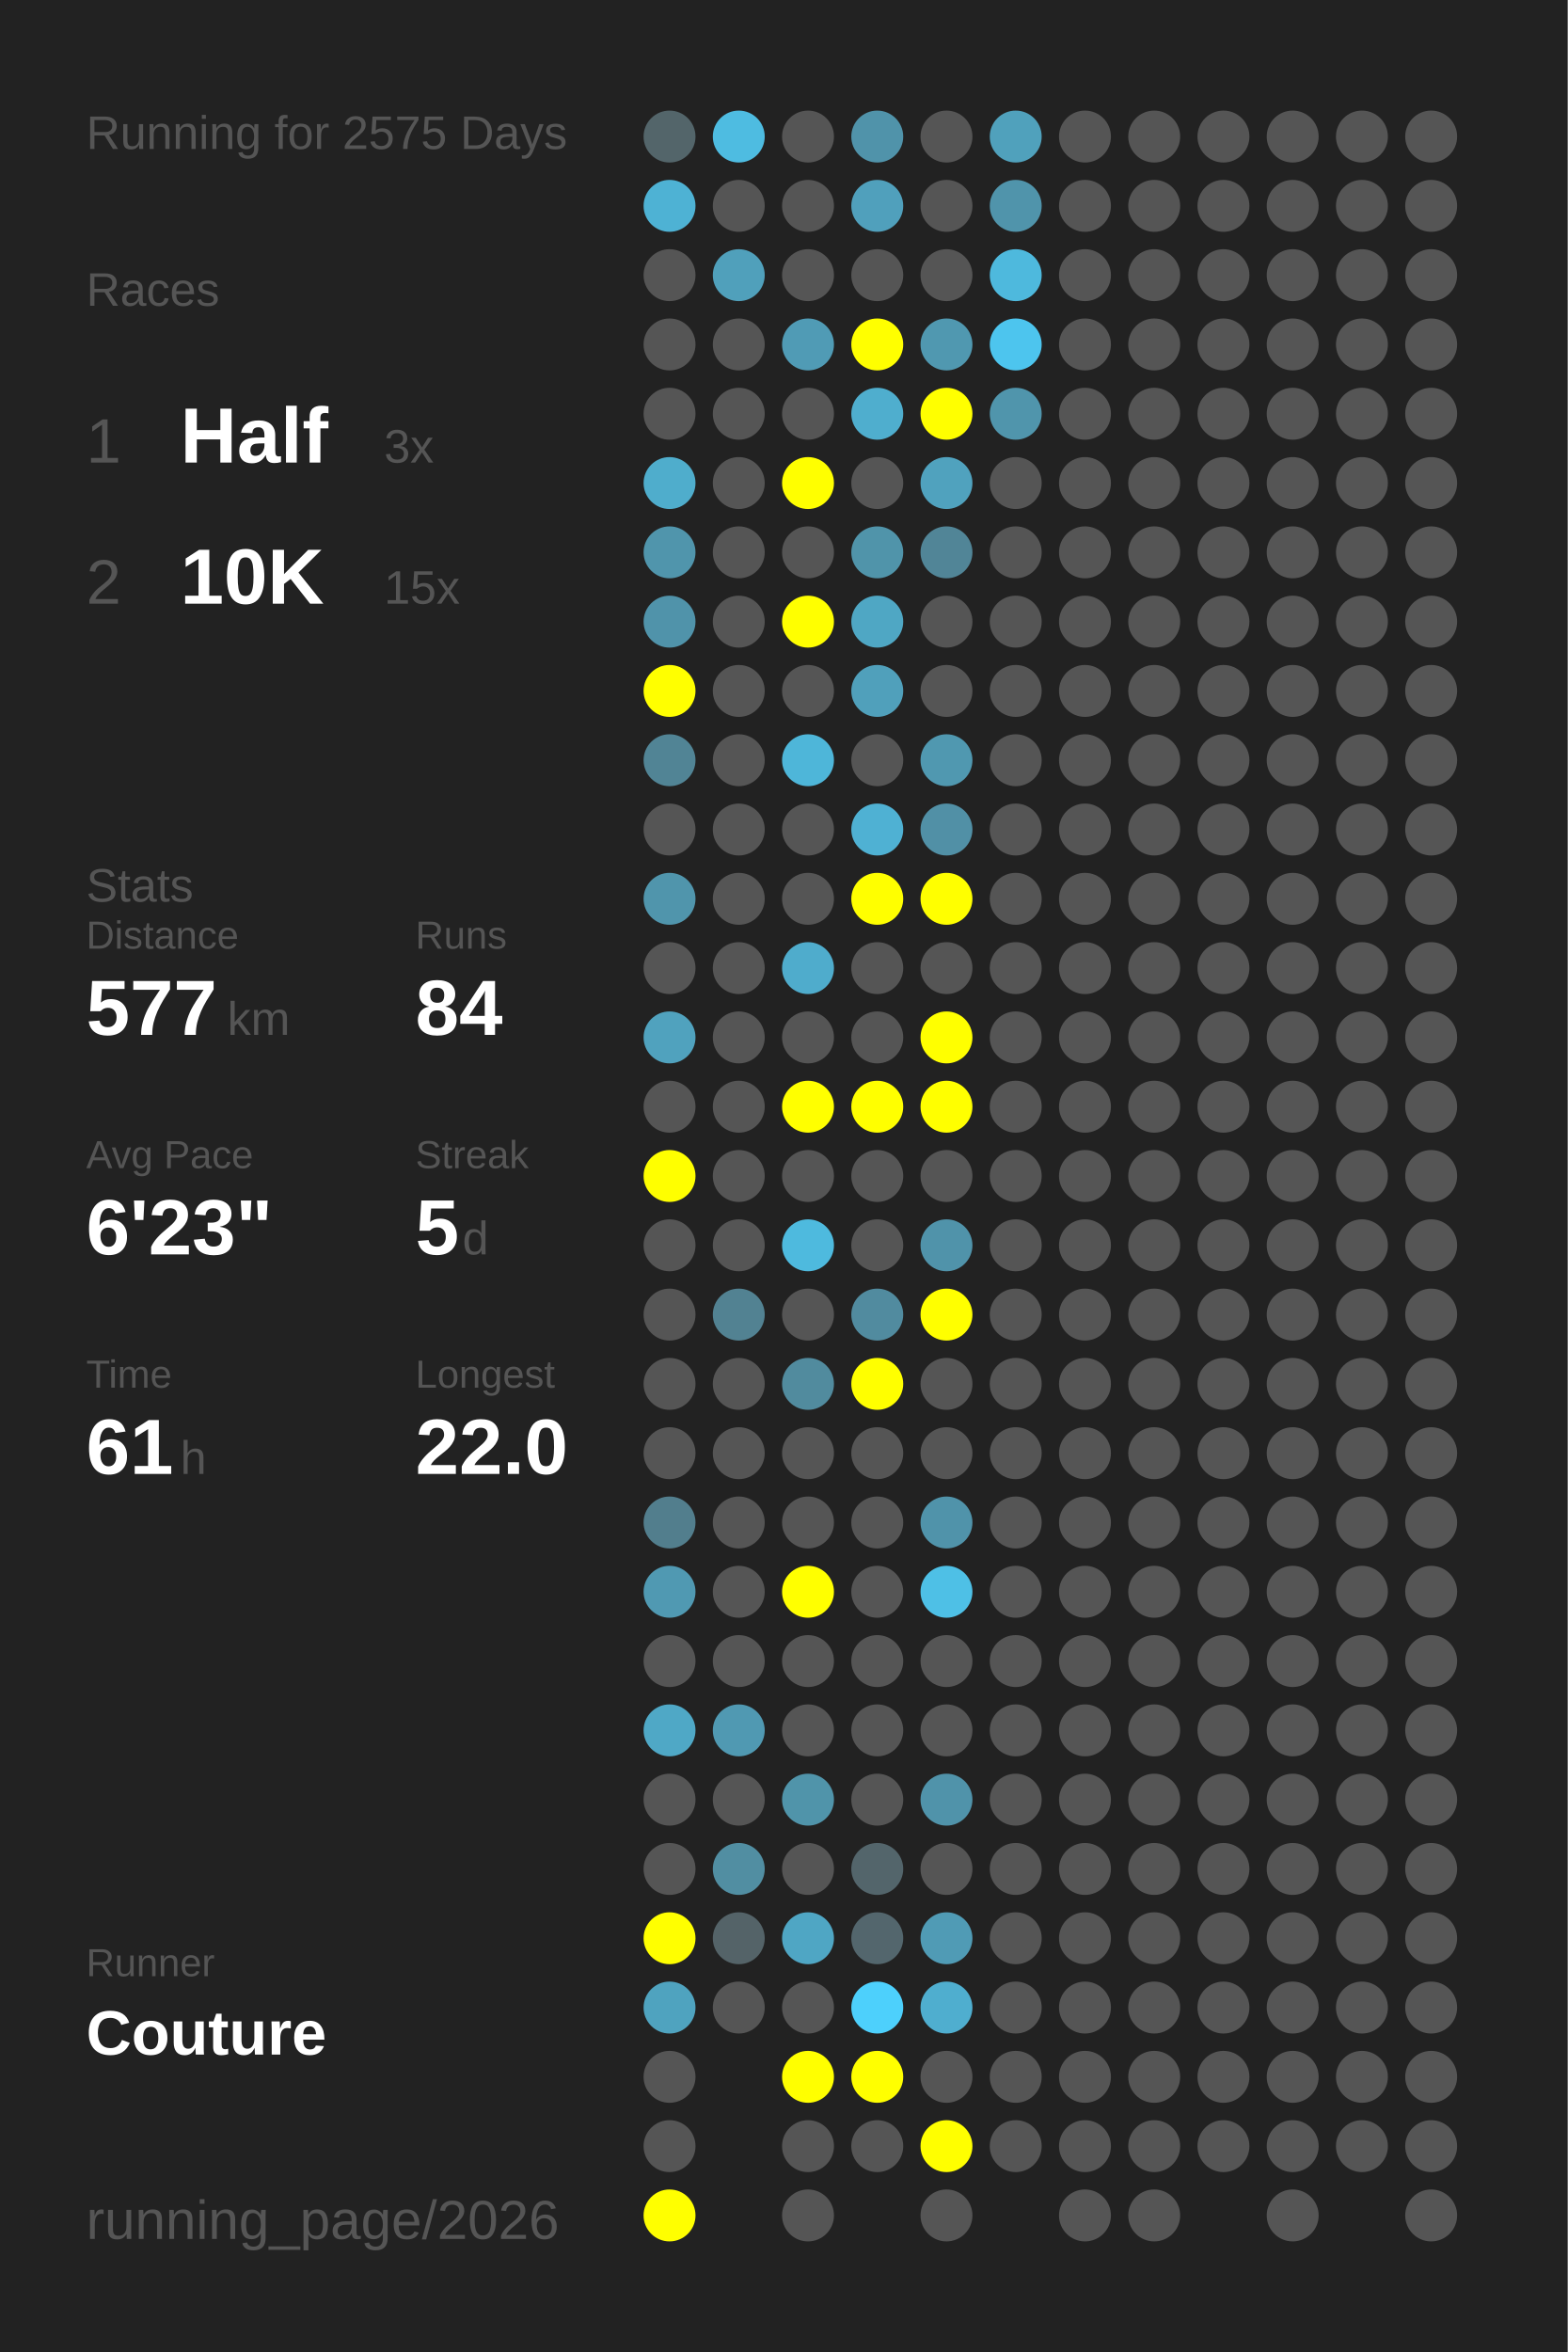
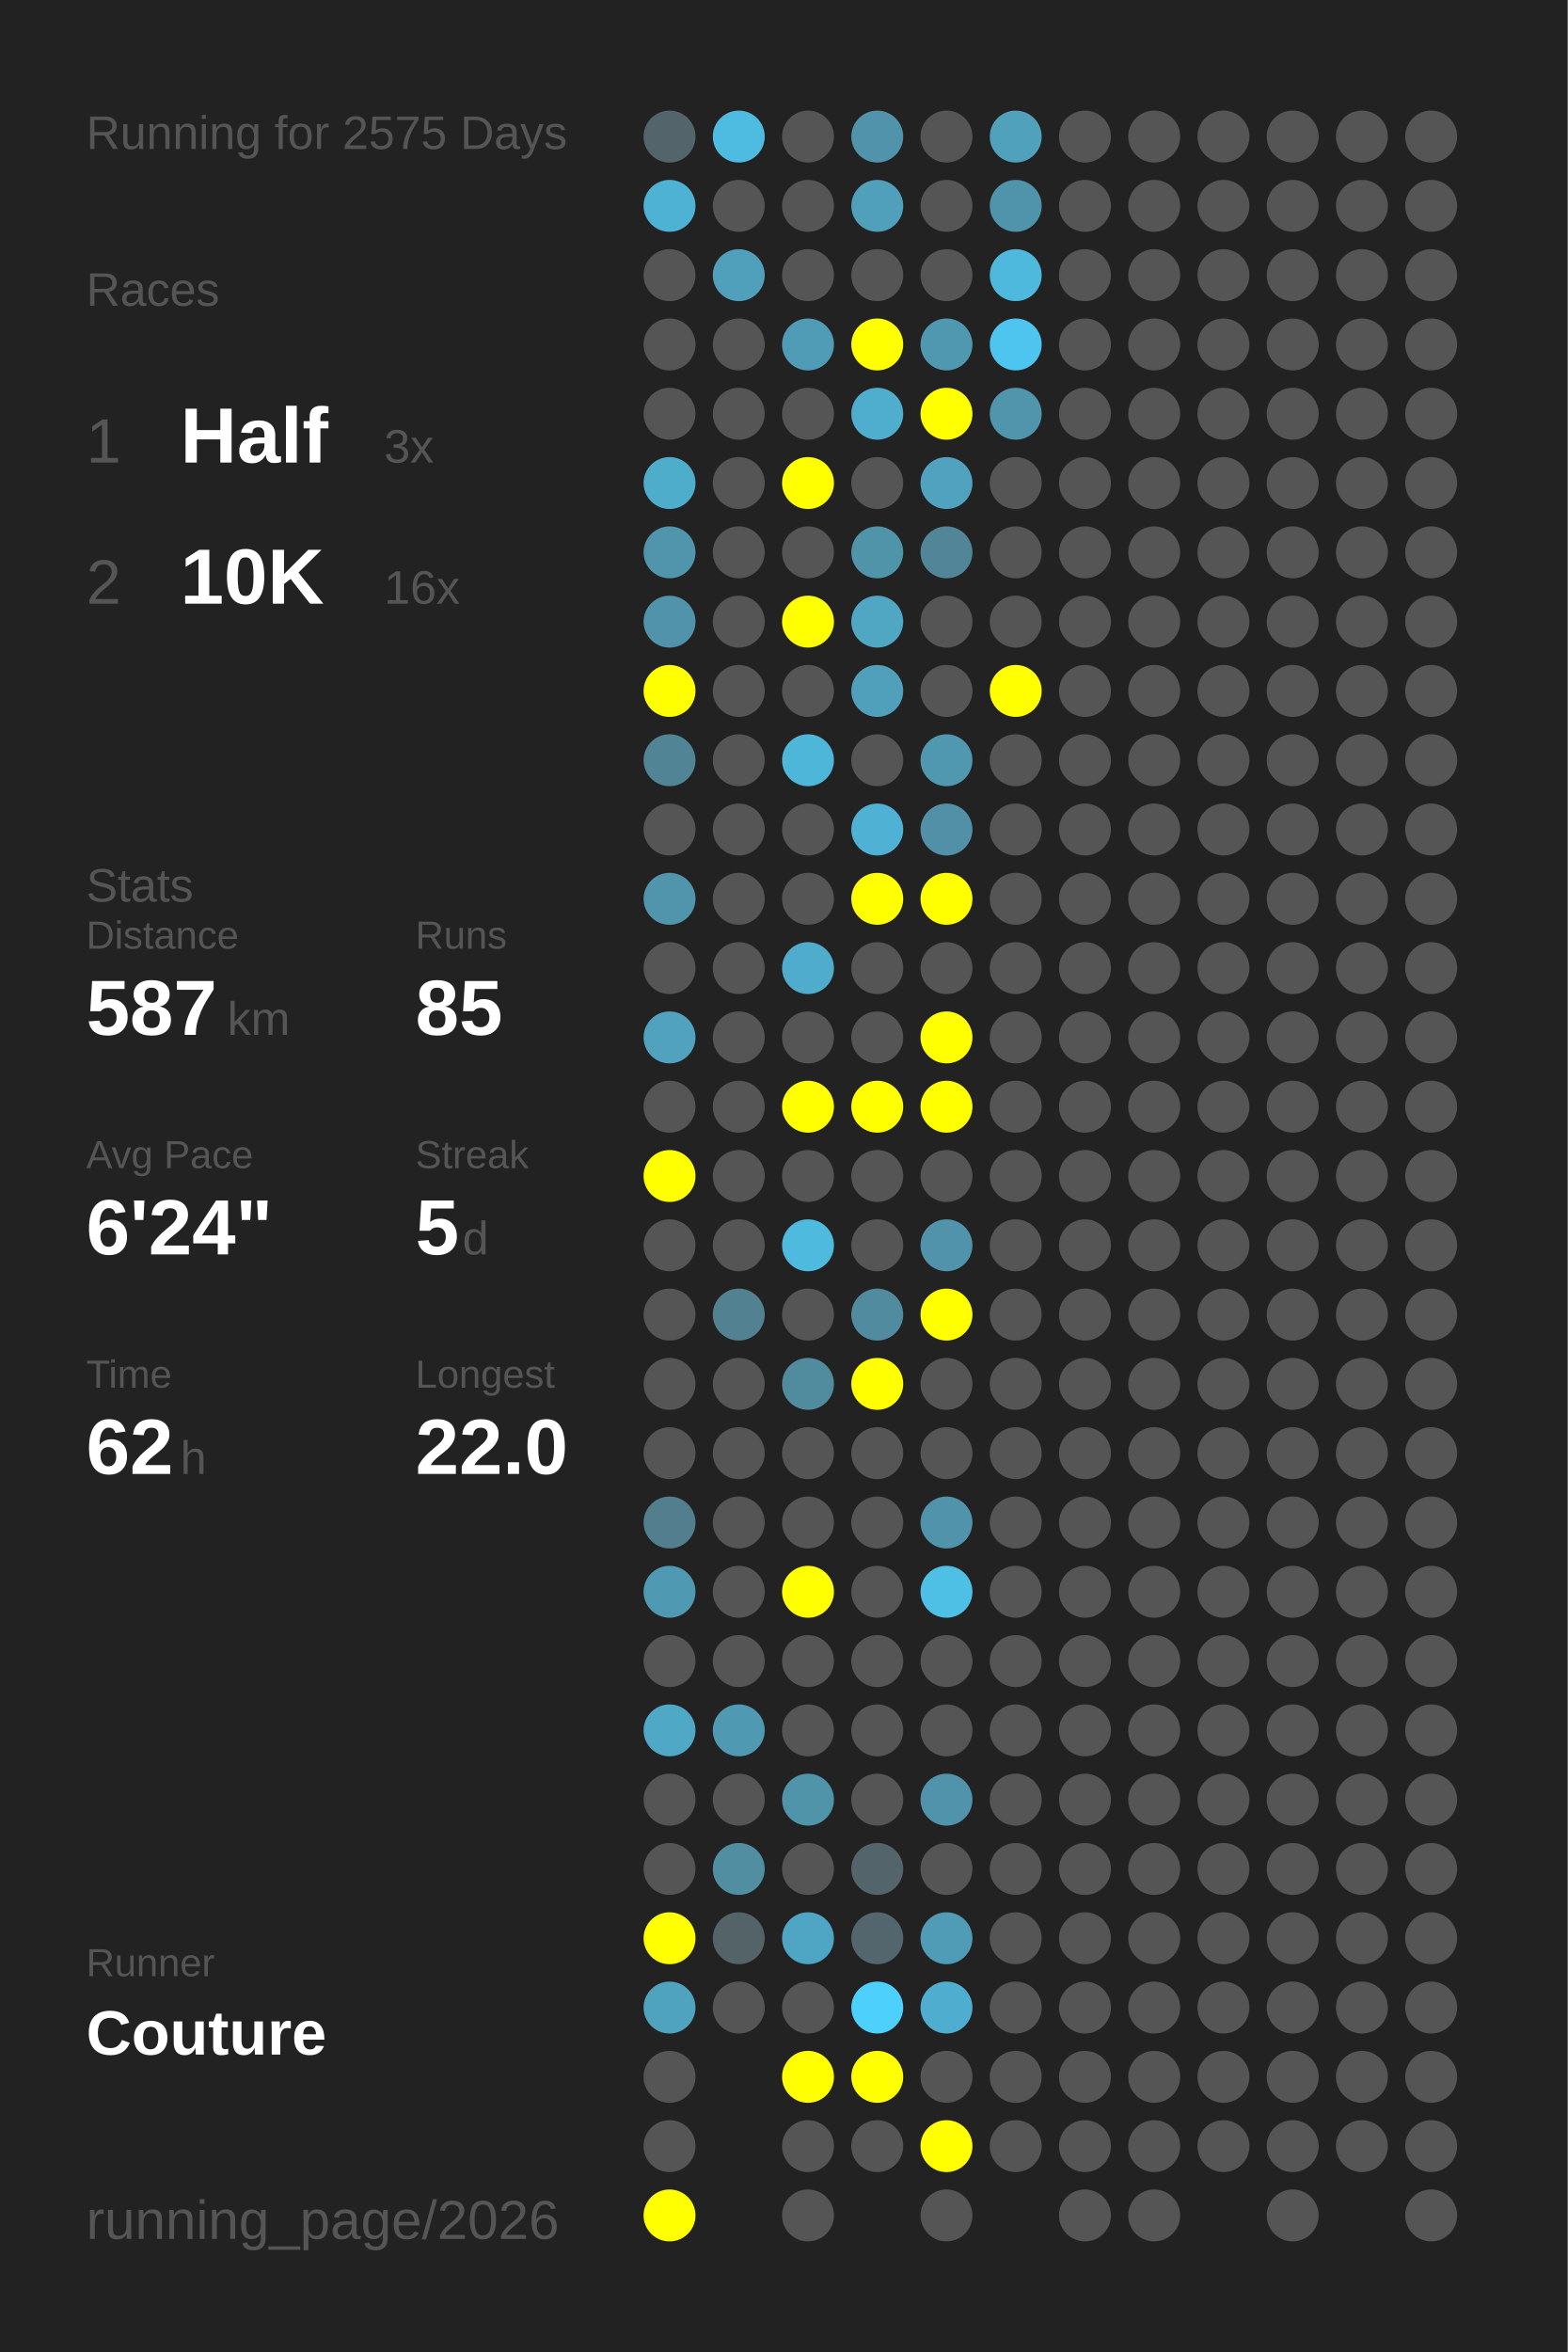
<svg xmlns="http://www.w3.org/2000/svg" baseProfile="full" height="300mm" version="1.1" viewBox="0,0,200,300" width="200mm">
  <defs />
  <rect fill="#222222" height="300" width="200" x="0" y="0" />
  <text fill="#555555" style="font-size:6px; font-family:Arial;" x="11" y="19">Running for 2575 Days</text>
  <text fill="#555555" style="font-size:6px; font-family:Arial;" x="11" y="39">Races</text>
  <text fill="#555555" style="font-size:8px; font-family:Arial;" x="11" y="59">1</text>
  <text fill="#FFFFFF" style="font-size:10px; font-family:Arial; font-weight:bold;" x="23" y="59">Half</text>
  <text fill="#555555" style="font-size:6px; font-family:Arial;" x="49" y="59">3x</text>
  <text fill="#555555" style="font-size:8px; font-family:Arial;" x="11" y="77">2</text>
  <text fill="#FFFFFF" style="font-size:10px; font-family:Arial; font-weight:bold;" x="23" y="77">10K</text>
-   <text fill="#555555" style="font-size:6px; font-family:Arial;" x="49" y="77">15x</text>
+   <text fill="#555555" style="font-size:6px; font-family:Arial;" x="49" y="77">16x</text>
  <text fill="#555555" style="font-size:6px; font-family:Arial;" x="11" y="115">Stats</text>
  <text fill="#555555" style="font-size:5px; font-family:Arial;" x="11" y="121">Distance</text>
-   <text fill="#FFFFFF" style="font-size:10px; font-family:Arial; font-weight:bold;" x="11" y="132">577</text>
+   <text fill="#FFFFFF" style="font-size:10px; font-family:Arial; font-weight:bold;" x="11" y="132">587</text>
  <text fill="#555555" style="font-size:6px; font-family:Arial;" x="29" y="132">km</text>
  <text fill="#555555" style="font-size:5px; font-family:Arial;" x="53" y="121">Runs</text>
-   <text fill="#FFFFFF" style="font-size:10px; font-family:Arial; font-weight:bold;" x="53" y="132">84</text>
+   <text fill="#FFFFFF" style="font-size:10px; font-family:Arial; font-weight:bold;" x="53" y="132">85</text>
  <text fill="#555555" style="font-size:5px; font-family:Arial;" x="11" y="149">Avg Pace</text>
-   <text fill="#FFFFFF" style="font-size:10px; font-family:Arial; font-weight:bold;" x="11" y="160">6'23"</text>
+   <text fill="#FFFFFF" style="font-size:10px; font-family:Arial; font-weight:bold;" x="11" y="160">6'24"</text>
  <text fill="#555555" style="font-size:5px; font-family:Arial;" x="53" y="149">Streak</text>
  <text fill="#FFFFFF" style="font-size:10px; font-family:Arial; font-weight:bold;" x="53" y="160">5</text>
  <text fill="#555555" style="font-size:6px; font-family:Arial;" x="59" y="160">d</text>
  <text fill="#555555" style="font-size:5px; font-family:Arial;" x="11" y="177">Time</text>
-   <text fill="#FFFFFF" style="font-size:10px; font-family:Arial; font-weight:bold;" x="11" y="188">61</text>
+   <text fill="#FFFFFF" style="font-size:10px; font-family:Arial; font-weight:bold;" x="11" y="188">62</text>
  <text fill="#555555" style="font-size:6px; font-family:Arial;" x="23" y="188">h</text>
  <text fill="#555555" style="font-size:5px; font-family:Arial;" x="53" y="177">Longest</text>
  <text fill="#FFFFFF" style="font-size:10px; font-family:Arial; font-weight:bold;" x="53" y="188">22.0</text>
  <text fill="#555555" style="font-size:5px; font-family:Arial;" x="11" y="252.065">Runner</text>
  <text fill="#FFFFFF" style="font-size:8px; font-family:Arial; font-weight:bold;" x="11" y="262.065">Couture</text>
  <text fill="#555555" style="font-size:7px; font-family:Arial;" x="11" y="285.581">running_page/2026</text>
  <circle cx="85.417" cy="17.419" fill="#53656a" r="3.312" />
  <circle cx="85.417" cy="26.258" fill="#4eb2d4" r="3.312" />
  <circle cx="85.417" cy="35.097" fill="#555555" r="3.312" />
  <circle cx="85.417" cy="43.935" fill="#555555" r="3.312" />
  <circle cx="85.417" cy="52.774" fill="#555555" r="3.312" />
  <circle cx="85.417" cy="61.613" fill="#4fadcc" r="3.312" />
  <circle cx="85.417" cy="70.452" fill="#5095ac" r="3.312" />
  <circle cx="85.417" cy="79.29" fill="#5093aa" r="3.312" />
  <circle cx="85.417" cy="88.129" fill="#FFFF00" r="3.312" />
  <circle cx="85.417" cy="96.968" fill="#518495" r="3.312" />
  <circle cx="85.417" cy="105.806" fill="#555555" r="3.312" />
  <circle cx="85.417" cy="114.645" fill="#5095ac" r="3.312" />
  <circle cx="85.417" cy="123.484" fill="#555555" r="3.312" />
  <circle cx="85.417" cy="132.323" fill="#50a2be" r="3.312" />
  <circle cx="85.417" cy="141.161" fill="#555555" r="3.312" />
  <circle cx="85.417" cy="150" fill="#FFFF00" r="3.312" />
  <circle cx="85.417" cy="158.839" fill="#555555" r="3.312" />
  <circle cx="85.417" cy="167.677" fill="#555555" r="3.312" />
  <circle cx="85.417" cy="176.516" fill="#555555" r="3.312" />
  <circle cx="85.417" cy="185.355" fill="#555555" r="3.312" />
  <circle cx="85.417" cy="194.194" fill="#527e8d" r="3.312" />
  <circle cx="85.417" cy="203.032" fill="#5099b2" r="3.312" />
  <circle cx="85.417" cy="211.871" fill="#555555" r="3.312" />
  <circle cx="85.417" cy="220.71" fill="#4fa8c6" r="3.312" />
  <circle cx="85.417" cy="229.548" fill="#555555" r="3.312" />
  <circle cx="85.417" cy="238.387" fill="#555555" r="3.312" />
  <circle cx="85.417" cy="247.226" fill="#FFFF00" r="3.312" />
  <circle cx="85.417" cy="256.065" fill="#4fa3bf" r="3.312" />
  <circle cx="85.417" cy="264.903" fill="#555555" r="3.312" />
  <circle cx="85.417" cy="273.742" fill="#555555" r="3.312" />
  <circle cx="85.417" cy="282.581" fill="#FFFF00" r="3.312" />
  <circle cx="94.25" cy="17.419" fill="#4ebce1" r="3.312" />
  <circle cx="94.25" cy="26.258" fill="#555555" r="3.312" />
  <circle cx="94.25" cy="35.097" fill="#50a0bb" r="3.312" />
  <circle cx="94.25" cy="43.935" fill="#555555" r="3.312" />
  <circle cx="94.25" cy="52.774" fill="#555555" r="3.312" />
  <circle cx="94.25" cy="61.613" fill="#555555" r="3.312" />
  <circle cx="94.25" cy="70.452" fill="#555555" r="3.312" />
  <circle cx="94.25" cy="79.29" fill="#555555" r="3.312" />
  <circle cx="94.25" cy="88.129" fill="#555555" r="3.312" />
  <circle cx="94.25" cy="96.968" fill="#555555" r="3.312" />
  <circle cx="94.25" cy="105.806" fill="#555555" r="3.312" />
  <circle cx="94.25" cy="114.645" fill="#555555" r="3.312" />
  <circle cx="94.25" cy="123.484" fill="#555555" r="3.312" />
  <circle cx="94.25" cy="132.323" fill="#555555" r="3.312" />
  <circle cx="94.25" cy="141.161" fill="#555555" r="3.312" />
  <circle cx="94.25" cy="150" fill="#555555" r="3.312" />
  <circle cx="94.25" cy="158.839" fill="#555555" r="3.312" />
  <circle cx="94.25" cy="167.677" fill="#528292" r="3.312" />
  <circle cx="94.25" cy="176.516" fill="#555555" r="3.312" />
  <circle cx="94.25" cy="185.355" fill="#555555" r="3.312" />
  <circle cx="94.25" cy="194.194" fill="#555555" r="3.312" />
  <circle cx="94.25" cy="203.032" fill="#555555" r="3.312" />
  <circle cx="94.25" cy="211.871" fill="#555555" r="3.312" />
  <circle cx="94.25" cy="220.71" fill="#5099b2" r="3.312" />
  <circle cx="94.25" cy="229.548" fill="#555555" r="3.312" />
  <circle cx="94.25" cy="238.387" fill="#518ea2" r="3.312" />
  <circle cx="94.25" cy="247.226" fill="#546368" r="3.312" />
  <circle cx="94.25" cy="256.065" fill="#555555" r="3.312" />
  <circle cx="103.083" cy="17.419" fill="#555555" r="3.312" />
  <circle cx="103.083" cy="26.258" fill="#555555" r="3.312" />
  <circle cx="103.083" cy="35.097" fill="#555555" r="3.312" />
  <circle cx="103.083" cy="43.935" fill="#509bb5" r="3.312" />
  <circle cx="103.083" cy="52.774" fill="#555555" r="3.312" />
  <circle cx="103.083" cy="61.613" fill="#FFFF00" r="3.312" />
  <circle cx="103.083" cy="70.452" fill="#555555" r="3.312" />
  <circle cx="103.083" cy="79.29" fill="#FFFF00" r="3.312" />
  <circle cx="103.083" cy="88.129" fill="#555555" r="3.312" />
  <circle cx="103.083" cy="96.968" fill="#4eb6d9" r="3.312" />
  <circle cx="103.083" cy="105.806" fill="#555555" r="3.312" />
  <circle cx="103.083" cy="114.645" fill="#555555" r="3.312" />
  <circle cx="103.083" cy="123.484" fill="#4faccc" r="3.312" />
  <circle cx="103.083" cy="132.323" fill="#555555" r="3.312" />
  <circle cx="103.083" cy="141.161" fill="#FFFF00" r="3.312" />
  <circle cx="103.083" cy="150" fill="#555555" r="3.312" />
  <circle cx="103.083" cy="158.839" fill="#4ebade" r="3.312" />
  <circle cx="103.083" cy="167.677" fill="#555555" r="3.312" />
  <circle cx="103.083" cy="176.516" fill="#518b9e" r="3.312" />
  <circle cx="103.083" cy="185.355" fill="#555555" r="3.312" />
  <circle cx="103.083" cy="194.194" fill="#555555" r="3.312" />
  <circle cx="103.083" cy="203.032" fill="#FFFF00" r="3.312" />
  <circle cx="103.083" cy="211.871" fill="#555555" r="3.312" />
  <circle cx="103.083" cy="220.71" fill="#555555" r="3.312" />
  <circle cx="103.083" cy="229.548" fill="#5094aa" r="3.312" />
  <circle cx="103.083" cy="238.387" fill="#555555" r="3.312" />
  <circle cx="103.083" cy="247.226" fill="#4fa6c4" r="3.312" />
  <circle cx="103.083" cy="256.065" fill="#555555" r="3.312" />
  <circle cx="103.083" cy="264.903" fill="#FFFF00" r="3.312" />
  <circle cx="103.083" cy="273.742" fill="#555555" r="3.312" />
  <circle cx="103.083" cy="282.581" fill="#555555" r="3.312" />
  <circle cx="111.917" cy="17.419" fill="#5093aa" r="3.312" />
  <circle cx="111.917" cy="26.258" fill="#50a0bc" r="3.312" />
  <circle cx="111.917" cy="35.097" fill="#555555" r="3.312" />
  <circle cx="111.917" cy="43.935" fill="#FFFF00" r="3.312" />
  <circle cx="111.917" cy="52.774" fill="#4faece" r="3.312" />
  <circle cx="111.917" cy="61.613" fill="#555555" r="3.312" />
  <circle cx="111.917" cy="70.452" fill="#5094aa" r="3.312" />
  <circle cx="111.917" cy="79.29" fill="#4fa7c4" r="3.312" />
  <circle cx="111.917" cy="88.129" fill="#50a0bb" r="3.312" />
  <circle cx="111.917" cy="96.968" fill="#555555" r="3.312" />
  <circle cx="111.917" cy="105.806" fill="#4fb1d3" r="3.312" />
  <circle cx="111.917" cy="114.645" fill="#FFFF00" r="3.312" />
  <circle cx="111.917" cy="123.484" fill="#555555" r="3.312" />
  <circle cx="111.917" cy="132.323" fill="#555555" r="3.312" />
  <circle cx="111.917" cy="141.161" fill="#FFFF00" r="3.312" />
  <circle cx="111.917" cy="150" fill="#555555" r="3.312" />
  <circle cx="111.917" cy="158.839" fill="#555555" r="3.312" />
  <circle cx="111.917" cy="167.677" fill="#518b9f" r="3.312" />
  <circle cx="111.917" cy="176.516" fill="#FFFF00" r="3.312" />
  <circle cx="111.917" cy="185.355" fill="#555555" r="3.312" />
  <circle cx="111.917" cy="194.194" fill="#555555" r="3.312" />
  <circle cx="111.917" cy="203.032" fill="#555555" r="3.312" />
  <circle cx="111.917" cy="211.871" fill="#555555" r="3.312" />
  <circle cx="111.917" cy="220.71" fill="#555555" r="3.312" />
  <circle cx="111.917" cy="229.548" fill="#555555" r="3.312" />
  <circle cx="111.917" cy="238.387" fill="#53656b" r="3.312" />
  <circle cx="111.917" cy="247.226" fill="#53666d" r="3.312" />
  <circle cx="111.917" cy="256.065" fill="#4dd0fc" r="3.312" />
  <circle cx="111.917" cy="264.903" fill="#FFFF00" r="3.312" />
  <circle cx="111.917" cy="273.742" fill="#555555" r="3.312" />
  <circle cx="120.75" cy="17.419" fill="#555555" r="3.312" />
  <circle cx="120.75" cy="26.258" fill="#555555" r="3.312" />
  <circle cx="120.75" cy="35.097" fill="#555555" r="3.312" />
  <circle cx="120.75" cy="43.935" fill="#5098b0" r="3.312" />
  <circle cx="120.75" cy="52.774" fill="#FFFF00" r="3.312" />
  <circle cx="120.75" cy="61.613" fill="#50a2be" r="3.312" />
  <circle cx="120.75" cy="70.452" fill="#518597" r="3.312" />
  <circle cx="120.75" cy="79.29" fill="#555555" r="3.312" />
  <circle cx="120.75" cy="88.129" fill="#555555" r="3.312" />
  <circle cx="120.75" cy="96.968" fill="#5098b0" r="3.312" />
  <circle cx="120.75" cy="105.806" fill="#5190a6" r="3.312" />
  <circle cx="120.75" cy="114.645" fill="#FFFF00" r="3.312" />
  <circle cx="120.75" cy="123.484" fill="#555555" r="3.312" />
  <circle cx="120.75" cy="132.323" fill="#FFFF00" r="3.312" />
  <circle cx="120.75" cy="141.161" fill="#FFFF00" r="3.312" />
  <circle cx="120.75" cy="150" fill="#555555" r="3.312" />
  <circle cx="120.75" cy="158.839" fill="#5093aa" r="3.312" />
  <circle cx="120.75" cy="167.677" fill="#FFFF00" r="3.312" />
  <circle cx="120.75" cy="176.516" fill="#555555" r="3.312" />
  <circle cx="120.75" cy="185.355" fill="#555555" r="3.312" />
  <circle cx="120.75" cy="194.194" fill="#5093aa" r="3.312" />
  <circle cx="120.75" cy="203.032" fill="#4ec0e6" r="3.312" />
  <circle cx="120.75" cy="211.871" fill="#555555" r="3.312" />
  <circle cx="120.75" cy="220.71" fill="#555555" r="3.312" />
  <circle cx="120.75" cy="229.548" fill="#5093aa" r="3.312" />
  <circle cx="120.75" cy="238.387" fill="#555555" r="3.312" />
  <circle cx="120.75" cy="247.226" fill="#509bb5" r="3.312" />
  <circle cx="120.75" cy="256.065" fill="#4faecf" r="3.312" />
  <circle cx="120.75" cy="264.903" fill="#555555" r="3.312" />
  <circle cx="120.75" cy="273.742" fill="#FFFF00" r="3.312" />
  <circle cx="120.75" cy="282.581" fill="#555555" r="3.312" />
  <circle cx="129.583" cy="17.419" fill="#50a1bc" r="3.312" />
  <circle cx="129.583" cy="26.258" fill="#5094ab" r="3.312" />
  <circle cx="129.583" cy="35.097" fill="#4eb9dd" r="3.312" />
  <circle cx="129.583" cy="43.935" fill="#4dc5ee" r="3.312" />
  <circle cx="129.583" cy="52.774" fill="#5095ac" r="3.312" />
  <circle cx="129.583" cy="61.613" fill="#555555" r="3.312" />
  <circle cx="129.583" cy="70.452" fill="#555555" r="3.312" />
  <circle cx="129.583" cy="79.29" fill="#555555" r="3.312" />
-   <circle cx="129.583" cy="88.129" fill="#555555" r="3.312" />
+   <circle cx="129.583" cy="88.129" fill="#FFFF00" r="3.312" />
  <circle cx="129.583" cy="96.968" fill="#555555" r="3.312" />
  <circle cx="129.583" cy="105.806" fill="#555555" r="3.312" />
  <circle cx="129.583" cy="114.645" fill="#555555" r="3.312" />
  <circle cx="129.583" cy="123.484" fill="#555555" r="3.312" />
  <circle cx="129.583" cy="132.323" fill="#555555" r="3.312" />
  <circle cx="129.583" cy="141.161" fill="#555555" r="3.312" />
  <circle cx="129.583" cy="150" fill="#555555" r="3.312" />
  <circle cx="129.583" cy="158.839" fill="#555555" r="3.312" />
  <circle cx="129.583" cy="167.677" fill="#555555" r="3.312" />
  <circle cx="129.583" cy="176.516" fill="#555555" r="3.312" />
  <circle cx="129.583" cy="185.355" fill="#555555" r="3.312" />
  <circle cx="129.583" cy="194.194" fill="#555555" r="3.312" />
  <circle cx="129.583" cy="203.032" fill="#555555" r="3.312" />
  <circle cx="129.583" cy="211.871" fill="#555555" r="3.312" />
  <circle cx="129.583" cy="220.71" fill="#555555" r="3.312" />
  <circle cx="129.583" cy="229.548" fill="#555555" r="3.312" />
  <circle cx="129.583" cy="238.387" fill="#555555" r="3.312" />
  <circle cx="129.583" cy="247.226" fill="#555555" r="3.312" />
  <circle cx="129.583" cy="256.065" fill="#555555" r="3.312" />
  <circle cx="129.583" cy="264.903" fill="#555555" r="3.312" />
  <circle cx="129.583" cy="273.742" fill="#555555" r="3.312" />
  <circle cx="138.417" cy="17.419" fill="#555555" r="3.312" />
  <circle cx="138.417" cy="26.258" fill="#555555" r="3.312" />
  <circle cx="138.417" cy="35.097" fill="#555555" r="3.312" />
  <circle cx="138.417" cy="43.935" fill="#555555" r="3.312" />
  <circle cx="138.417" cy="52.774" fill="#555555" r="3.312" />
  <circle cx="138.417" cy="61.613" fill="#555555" r="3.312" />
  <circle cx="138.417" cy="70.452" fill="#555555" r="3.312" />
  <circle cx="138.417" cy="79.29" fill="#555555" r="3.312" />
  <circle cx="138.417" cy="88.129" fill="#555555" r="3.312" />
  <circle cx="138.417" cy="96.968" fill="#555555" r="3.312" />
  <circle cx="138.417" cy="105.806" fill="#555555" r="3.312" />
  <circle cx="138.417" cy="114.645" fill="#555555" r="3.312" />
  <circle cx="138.417" cy="123.484" fill="#555555" r="3.312" />
  <circle cx="138.417" cy="132.323" fill="#555555" r="3.312" />
  <circle cx="138.417" cy="141.161" fill="#555555" r="3.312" />
  <circle cx="138.417" cy="150" fill="#555555" r="3.312" />
  <circle cx="138.417" cy="158.839" fill="#555555" r="3.312" />
  <circle cx="138.417" cy="167.677" fill="#555555" r="3.312" />
  <circle cx="138.417" cy="176.516" fill="#555555" r="3.312" />
  <circle cx="138.417" cy="185.355" fill="#555555" r="3.312" />
  <circle cx="138.417" cy="194.194" fill="#555555" r="3.312" />
  <circle cx="138.417" cy="203.032" fill="#555555" r="3.312" />
  <circle cx="138.417" cy="211.871" fill="#555555" r="3.312" />
  <circle cx="138.417" cy="220.71" fill="#555555" r="3.312" />
  <circle cx="138.417" cy="229.548" fill="#555555" r="3.312" />
  <circle cx="138.417" cy="238.387" fill="#555555" r="3.312" />
  <circle cx="138.417" cy="247.226" fill="#555555" r="3.312" />
  <circle cx="138.417" cy="256.065" fill="#555555" r="3.312" />
  <circle cx="138.417" cy="264.903" fill="#555555" r="3.312" />
  <circle cx="138.417" cy="273.742" fill="#555555" r="3.312" />
  <circle cx="138.417" cy="282.581" fill="#555555" r="3.312" />
  <circle cx="147.25" cy="17.419" fill="#555555" r="3.312" />
  <circle cx="147.25" cy="26.258" fill="#555555" r="3.312" />
  <circle cx="147.25" cy="35.097" fill="#555555" r="3.312" />
  <circle cx="147.25" cy="43.935" fill="#555555" r="3.312" />
  <circle cx="147.25" cy="52.774" fill="#555555" r="3.312" />
  <circle cx="147.25" cy="61.613" fill="#555555" r="3.312" />
  <circle cx="147.25" cy="70.452" fill="#555555" r="3.312" />
  <circle cx="147.25" cy="79.29" fill="#555555" r="3.312" />
  <circle cx="147.25" cy="88.129" fill="#555555" r="3.312" />
  <circle cx="147.25" cy="96.968" fill="#555555" r="3.312" />
  <circle cx="147.25" cy="105.806" fill="#555555" r="3.312" />
  <circle cx="147.25" cy="114.645" fill="#555555" r="3.312" />
  <circle cx="147.25" cy="123.484" fill="#555555" r="3.312" />
  <circle cx="147.25" cy="132.323" fill="#555555" r="3.312" />
  <circle cx="147.25" cy="141.161" fill="#555555" r="3.312" />
  <circle cx="147.25" cy="150" fill="#555555" r="3.312" />
  <circle cx="147.25" cy="158.839" fill="#555555" r="3.312" />
  <circle cx="147.25" cy="167.677" fill="#555555" r="3.312" />
  <circle cx="147.25" cy="176.516" fill="#555555" r="3.312" />
  <circle cx="147.25" cy="185.355" fill="#555555" r="3.312" />
  <circle cx="147.25" cy="194.194" fill="#555555" r="3.312" />
  <circle cx="147.25" cy="203.032" fill="#555555" r="3.312" />
  <circle cx="147.25" cy="211.871" fill="#555555" r="3.312" />
  <circle cx="147.25" cy="220.71" fill="#555555" r="3.312" />
  <circle cx="147.25" cy="229.548" fill="#555555" r="3.312" />
  <circle cx="147.25" cy="238.387" fill="#555555" r="3.312" />
  <circle cx="147.25" cy="247.226" fill="#555555" r="3.312" />
  <circle cx="147.25" cy="256.065" fill="#555555" r="3.312" />
  <circle cx="147.25" cy="264.903" fill="#555555" r="3.312" />
  <circle cx="147.25" cy="273.742" fill="#555555" r="3.312" />
  <circle cx="147.25" cy="282.581" fill="#555555" r="3.312" />
  <circle cx="156.083" cy="17.419" fill="#555555" r="3.312" />
  <circle cx="156.083" cy="26.258" fill="#555555" r="3.312" />
  <circle cx="156.083" cy="35.097" fill="#555555" r="3.312" />
  <circle cx="156.083" cy="43.935" fill="#555555" r="3.312" />
  <circle cx="156.083" cy="52.774" fill="#555555" r="3.312" />
  <circle cx="156.083" cy="61.613" fill="#555555" r="3.312" />
  <circle cx="156.083" cy="70.452" fill="#555555" r="3.312" />
  <circle cx="156.083" cy="79.29" fill="#555555" r="3.312" />
  <circle cx="156.083" cy="88.129" fill="#555555" r="3.312" />
  <circle cx="156.083" cy="96.968" fill="#555555" r="3.312" />
  <circle cx="156.083" cy="105.806" fill="#555555" r="3.312" />
  <circle cx="156.083" cy="114.645" fill="#555555" r="3.312" />
  <circle cx="156.083" cy="123.484" fill="#555555" r="3.312" />
  <circle cx="156.083" cy="132.323" fill="#555555" r="3.312" />
  <circle cx="156.083" cy="141.161" fill="#555555" r="3.312" />
  <circle cx="156.083" cy="150" fill="#555555" r="3.312" />
  <circle cx="156.083" cy="158.839" fill="#555555" r="3.312" />
  <circle cx="156.083" cy="167.677" fill="#555555" r="3.312" />
  <circle cx="156.083" cy="176.516" fill="#555555" r="3.312" />
  <circle cx="156.083" cy="185.355" fill="#555555" r="3.312" />
  <circle cx="156.083" cy="194.194" fill="#555555" r="3.312" />
  <circle cx="156.083" cy="203.032" fill="#555555" r="3.312" />
  <circle cx="156.083" cy="211.871" fill="#555555" r="3.312" />
  <circle cx="156.083" cy="220.71" fill="#555555" r="3.312" />
  <circle cx="156.083" cy="229.548" fill="#555555" r="3.312" />
  <circle cx="156.083" cy="238.387" fill="#555555" r="3.312" />
  <circle cx="156.083" cy="247.226" fill="#555555" r="3.312" />
  <circle cx="156.083" cy="256.065" fill="#555555" r="3.312" />
  <circle cx="156.083" cy="264.903" fill="#555555" r="3.312" />
  <circle cx="156.083" cy="273.742" fill="#555555" r="3.312" />
  <circle cx="164.917" cy="17.419" fill="#555555" r="3.312" />
  <circle cx="164.917" cy="26.258" fill="#555555" r="3.312" />
  <circle cx="164.917" cy="35.097" fill="#555555" r="3.312" />
  <circle cx="164.917" cy="43.935" fill="#555555" r="3.312" />
  <circle cx="164.917" cy="52.774" fill="#555555" r="3.312" />
  <circle cx="164.917" cy="61.613" fill="#555555" r="3.312" />
  <circle cx="164.917" cy="70.452" fill="#555555" r="3.312" />
  <circle cx="164.917" cy="79.29" fill="#555555" r="3.312" />
  <circle cx="164.917" cy="88.129" fill="#555555" r="3.312" />
  <circle cx="164.917" cy="96.968" fill="#555555" r="3.312" />
  <circle cx="164.917" cy="105.806" fill="#555555" r="3.312" />
  <circle cx="164.917" cy="114.645" fill="#555555" r="3.312" />
  <circle cx="164.917" cy="123.484" fill="#555555" r="3.312" />
  <circle cx="164.917" cy="132.323" fill="#555555" r="3.312" />
  <circle cx="164.917" cy="141.161" fill="#555555" r="3.312" />
  <circle cx="164.917" cy="150" fill="#555555" r="3.312" />
  <circle cx="164.917" cy="158.839" fill="#555555" r="3.312" />
  <circle cx="164.917" cy="167.677" fill="#555555" r="3.312" />
  <circle cx="164.917" cy="176.516" fill="#555555" r="3.312" />
  <circle cx="164.917" cy="185.355" fill="#555555" r="3.312" />
  <circle cx="164.917" cy="194.194" fill="#555555" r="3.312" />
  <circle cx="164.917" cy="203.032" fill="#555555" r="3.312" />
  <circle cx="164.917" cy="211.871" fill="#555555" r="3.312" />
  <circle cx="164.917" cy="220.71" fill="#555555" r="3.312" />
  <circle cx="164.917" cy="229.548" fill="#555555" r="3.312" />
  <circle cx="164.917" cy="238.387" fill="#555555" r="3.312" />
  <circle cx="164.917" cy="247.226" fill="#555555" r="3.312" />
  <circle cx="164.917" cy="256.065" fill="#555555" r="3.312" />
  <circle cx="164.917" cy="264.903" fill="#555555" r="3.312" />
  <circle cx="164.917" cy="273.742" fill="#555555" r="3.312" />
  <circle cx="164.917" cy="282.581" fill="#555555" r="3.312" />
  <circle cx="173.75" cy="17.419" fill="#555555" r="3.312" />
  <circle cx="173.75" cy="26.258" fill="#555555" r="3.312" />
  <circle cx="173.75" cy="35.097" fill="#555555" r="3.312" />
  <circle cx="173.75" cy="43.935" fill="#555555" r="3.312" />
  <circle cx="173.75" cy="52.774" fill="#555555" r="3.312" />
  <circle cx="173.75" cy="61.613" fill="#555555" r="3.312" />
  <circle cx="173.75" cy="70.452" fill="#555555" r="3.312" />
  <circle cx="173.75" cy="79.29" fill="#555555" r="3.312" />
  <circle cx="173.75" cy="88.129" fill="#555555" r="3.312" />
  <circle cx="173.75" cy="96.968" fill="#555555" r="3.312" />
  <circle cx="173.75" cy="105.806" fill="#555555" r="3.312" />
  <circle cx="173.75" cy="114.645" fill="#555555" r="3.312" />
  <circle cx="173.75" cy="123.484" fill="#555555" r="3.312" />
  <circle cx="173.75" cy="132.323" fill="#555555" r="3.312" />
  <circle cx="173.75" cy="141.161" fill="#555555" r="3.312" />
  <circle cx="173.75" cy="150" fill="#555555" r="3.312" />
  <circle cx="173.75" cy="158.839" fill="#555555" r="3.312" />
  <circle cx="173.75" cy="167.677" fill="#555555" r="3.312" />
  <circle cx="173.75" cy="176.516" fill="#555555" r="3.312" />
  <circle cx="173.75" cy="185.355" fill="#555555" r="3.312" />
  <circle cx="173.75" cy="194.194" fill="#555555" r="3.312" />
  <circle cx="173.75" cy="203.032" fill="#555555" r="3.312" />
  <circle cx="173.75" cy="211.871" fill="#555555" r="3.312" />
  <circle cx="173.75" cy="220.71" fill="#555555" r="3.312" />
  <circle cx="173.75" cy="229.548" fill="#555555" r="3.312" />
  <circle cx="173.75" cy="238.387" fill="#555555" r="3.312" />
  <circle cx="173.75" cy="247.226" fill="#555555" r="3.312" />
  <circle cx="173.75" cy="256.065" fill="#555555" r="3.312" />
  <circle cx="173.75" cy="264.903" fill="#555555" r="3.312" />
  <circle cx="173.75" cy="273.742" fill="#555555" r="3.312" />
  <circle cx="182.583" cy="17.419" fill="#555555" r="3.312" />
  <circle cx="182.583" cy="26.258" fill="#555555" r="3.312" />
  <circle cx="182.583" cy="35.097" fill="#555555" r="3.312" />
  <circle cx="182.583" cy="43.935" fill="#555555" r="3.312" />
  <circle cx="182.583" cy="52.774" fill="#555555" r="3.312" />
  <circle cx="182.583" cy="61.613" fill="#555555" r="3.312" />
  <circle cx="182.583" cy="70.452" fill="#555555" r="3.312" />
  <circle cx="182.583" cy="79.29" fill="#555555" r="3.312" />
  <circle cx="182.583" cy="88.129" fill="#555555" r="3.312" />
  <circle cx="182.583" cy="96.968" fill="#555555" r="3.312" />
  <circle cx="182.583" cy="105.806" fill="#555555" r="3.312" />
  <circle cx="182.583" cy="114.645" fill="#555555" r="3.312" />
  <circle cx="182.583" cy="123.484" fill="#555555" r="3.312" />
  <circle cx="182.583" cy="132.323" fill="#555555" r="3.312" />
  <circle cx="182.583" cy="141.161" fill="#555555" r="3.312" />
  <circle cx="182.583" cy="150" fill="#555555" r="3.312" />
  <circle cx="182.583" cy="158.839" fill="#555555" r="3.312" />
  <circle cx="182.583" cy="167.677" fill="#555555" r="3.312" />
  <circle cx="182.583" cy="176.516" fill="#555555" r="3.312" />
  <circle cx="182.583" cy="185.355" fill="#555555" r="3.312" />
  <circle cx="182.583" cy="194.194" fill="#555555" r="3.312" />
  <circle cx="182.583" cy="203.032" fill="#555555" r="3.312" />
  <circle cx="182.583" cy="211.871" fill="#555555" r="3.312" />
  <circle cx="182.583" cy="220.71" fill="#555555" r="3.312" />
  <circle cx="182.583" cy="229.548" fill="#555555" r="3.312" />
  <circle cx="182.583" cy="238.387" fill="#555555" r="3.312" />
  <circle cx="182.583" cy="247.226" fill="#555555" r="3.312" />
  <circle cx="182.583" cy="256.065" fill="#555555" r="3.312" />
  <circle cx="182.583" cy="264.903" fill="#555555" r="3.312" />
  <circle cx="182.583" cy="273.742" fill="#555555" r="3.312" />
  <circle cx="182.583" cy="282.581" fill="#555555" r="3.312" />
</svg>
